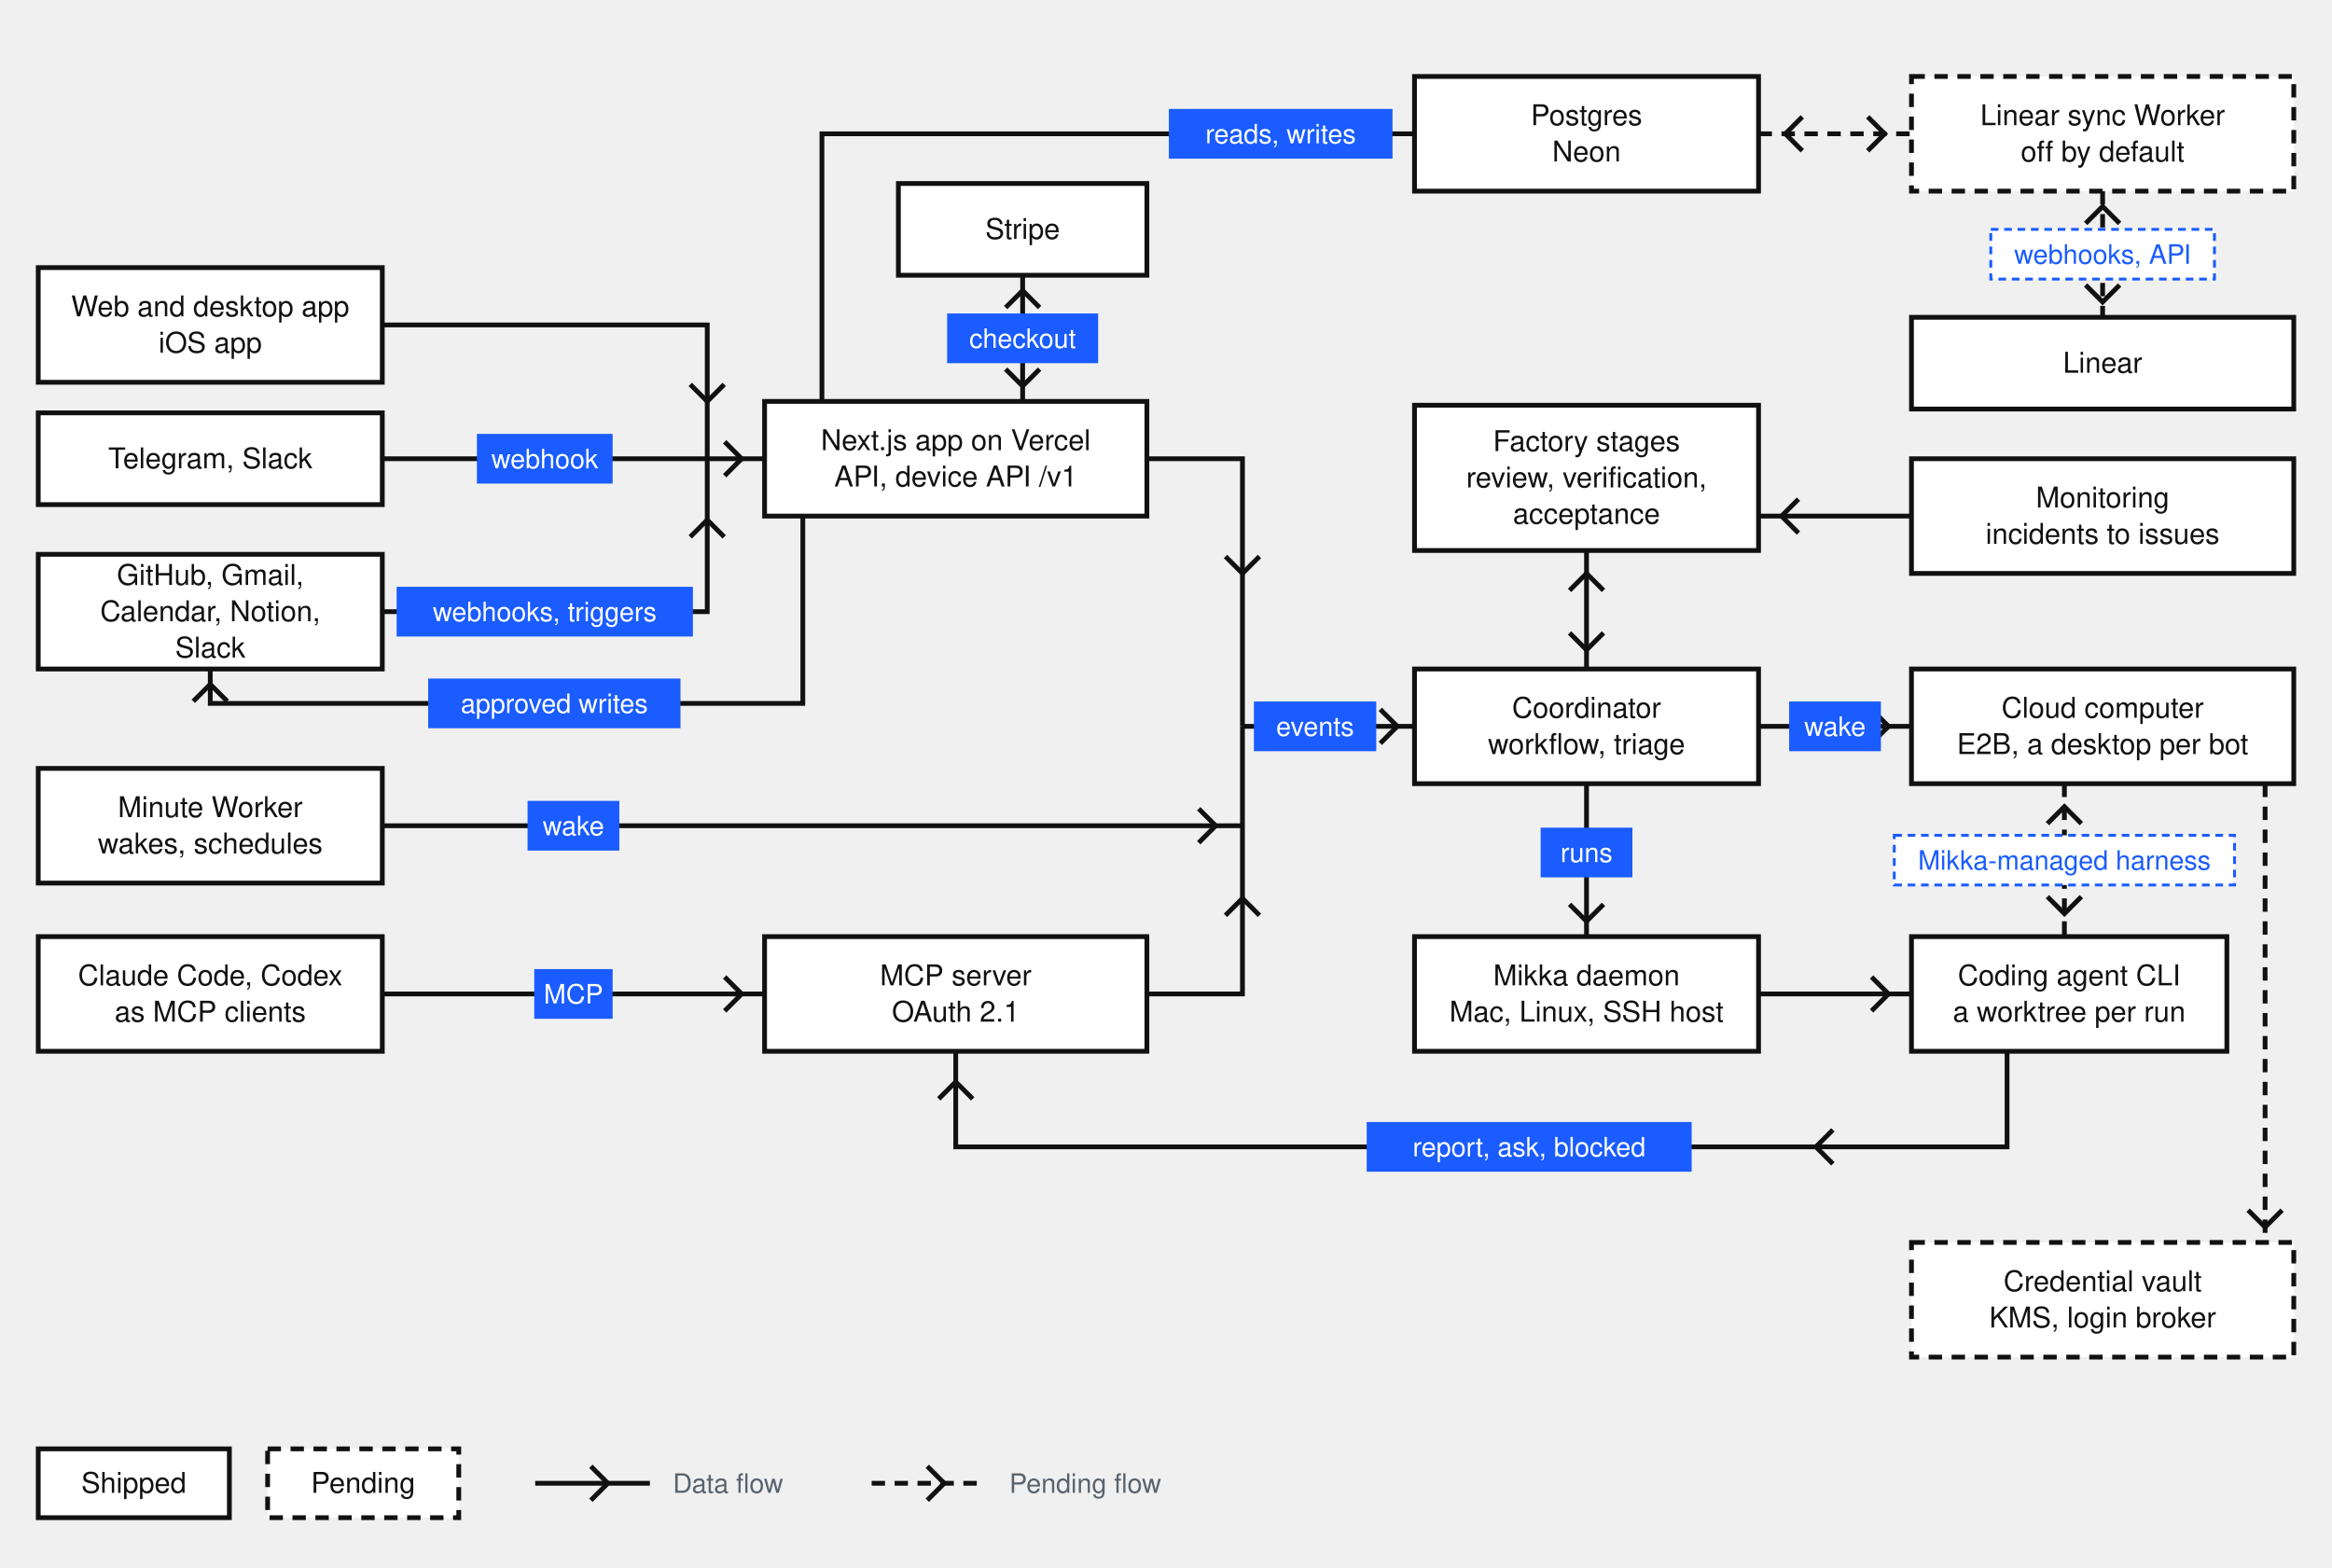
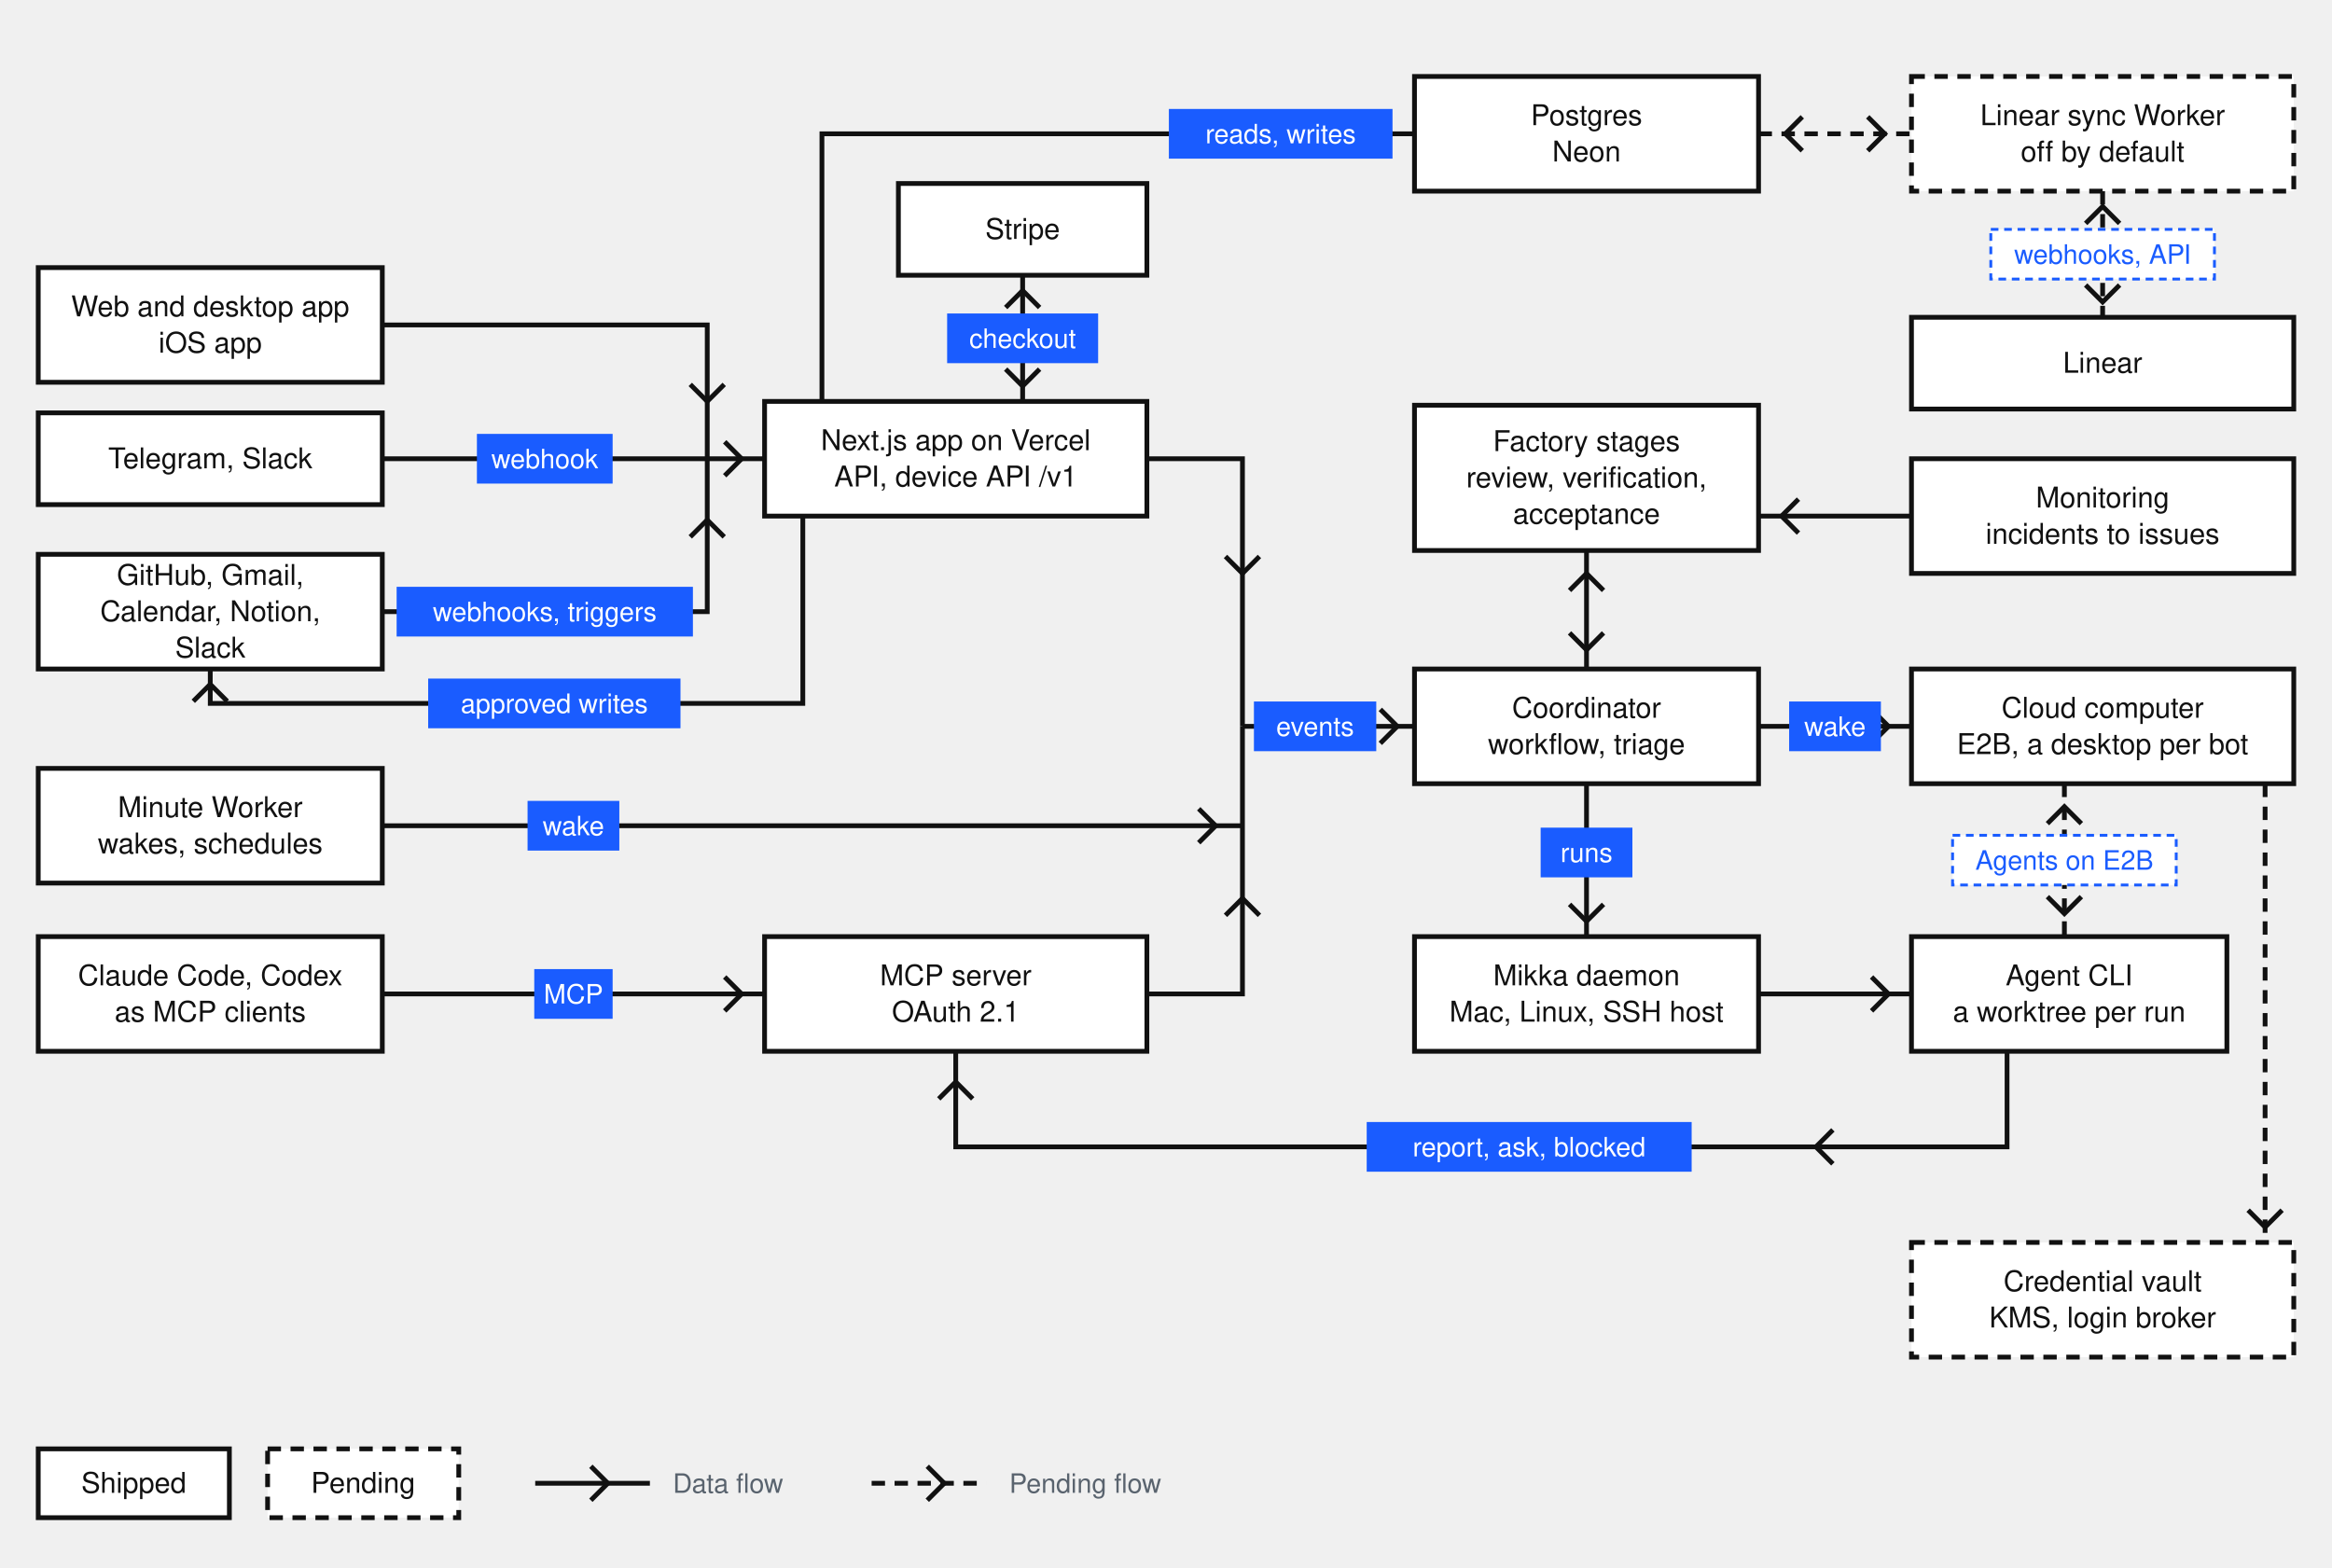
<svg xmlns="http://www.w3.org/2000/svg" width="1220" height="820" viewBox="0 0 1220 820" font-family="-apple-system, BlinkMacSystemFont, &quot;Segoe UI&quot;, Helvetica, Arial, &quot;PingFang SC&quot;, &quot;Noto Sans CJK SC&quot;, &quot;Microsoft YaHei&quot;, sans-serif" role="img" aria-label="Mikka architecture">
  <path d="M200 170 L370 170 L370 240" fill="none" stroke="#111111" stroke-width="2.5" />
  <path d="M362 202 L370 210 L378 202" fill="none" stroke="#111111" stroke-width="2.5" stroke-linecap="square" stroke-linejoin="miter" />
  <path d="M200 320 L370 320 L370 240" fill="none" stroke="#111111" stroke-width="2.5" />
  <path d="M362 280 L370 272 L378 280" fill="none" stroke="#111111" stroke-width="2.5" stroke-linecap="square" stroke-linejoin="miter" />
  <path d="M200 240 L400 240" fill="none" stroke="#111111" stroke-width="2.5" />
  <path d="M380 232 L388 240 L380 248" fill="none" stroke="#111111" stroke-width="2.5" stroke-linecap="square" stroke-linejoin="miter" />
  <rect x="249.5" y="227" width="71" height="26" fill="#1a5cff" />
  <text x="285" y="245" text-anchor="middle" font-size="14" fill="#ffffff">webhook</text>
  <rect x="207.5" y="307" width="155" height="26" fill="#1a5cff" />
  <text x="285" y="325" text-anchor="middle" font-size="14" fill="#ffffff">webhooks, triggers</text>
  <path d="M420 270 L420 368 L110 368 L110 350" fill="none" stroke="#111111" stroke-width="2.5" />
  <path d="M102 366 L110 358 L118 366" fill="none" stroke="#111111" stroke-width="2.5" stroke-linecap="square" stroke-linejoin="miter" />
  <rect x="224" y="355" width="132" height="26" fill="#1a5cff" />
  <text x="290" y="373" text-anchor="middle" font-size="14" fill="#ffffff">approved writes</text>
  <path d="M535 144 L535 210" fill="none" stroke="#111111" stroke-width="2.5" />
  <path d="M527 194 L535 202 L543 194" fill="none" stroke="#111111" stroke-width="2.5" stroke-linecap="square" stroke-linejoin="miter" />
  <path d="M527 160 L535 152 L543 160" fill="none" stroke="#111111" stroke-width="2.5" stroke-linecap="square" stroke-linejoin="miter" />
  <rect x="495.5" y="164" width="79" height="26" fill="#1a5cff" />
  <text x="535" y="182" text-anchor="middle" font-size="14" fill="#ffffff">checkout</text>
  <path d="M200 520 L400 520" fill="none" stroke="#111111" stroke-width="2.5" />
  <path d="M380 512 L388 520 L380 528" fill="none" stroke="#111111" stroke-width="2.5" stroke-linecap="square" stroke-linejoin="miter" />
  <rect x="279.5" y="507" width="41" height="26" fill="#1a5cff" />
  <text x="300" y="525" text-anchor="middle" font-size="14" fill="#ffffff">MCP</text>
  <path d="M430 210 L430 70 L740 70" fill="none" stroke="#111111" stroke-width="2.5" />
  <path d="M720 62 L728 70 L720 78" fill="none" stroke="#111111" stroke-width="2.5" stroke-linecap="square" stroke-linejoin="miter" />
  <rect x="611.5" y="57" width="117" height="26" fill="#1a5cff" />
  <text x="670" y="75" text-anchor="middle" font-size="14" fill="#ffffff">reads, writes</text>
  <path d="M920 70 L1000 70" fill="none" stroke="#111111" stroke-width="2.5" stroke-dasharray="7 5" />
  <path d="M942 62 L934 70 L942 78" fill="none" stroke="#111111" stroke-width="2.5" stroke-linecap="square" stroke-linejoin="miter" />
  <path d="M978 62 L986 70 L978 78" fill="none" stroke="#111111" stroke-width="2.5" stroke-linecap="square" stroke-linejoin="miter" />
  <path d="M1100 100 L1100 166" fill="none" stroke="#111111" stroke-width="2.5" stroke-dasharray="7 5" />
  <path d="M1092 150 L1100 158 L1108 150" fill="none" stroke="#111111" stroke-width="2.5" stroke-linecap="square" stroke-linejoin="miter" />
  <path d="M1092 116 L1100 108 L1108 116" fill="none" stroke="#111111" stroke-width="2.5" stroke-linecap="square" stroke-linejoin="miter" />
  <rect x="1041.5" y="120" width="117" height="26" fill="#ffffff" stroke="#1a5cff" stroke-width="1.5" stroke-dasharray="4 3" />
  <text x="1100" y="138" text-anchor="middle" font-size="14" fill="#1a5cff">webhooks, API</text>
  <path d="M600 240 L650 240 L650 380" fill="none" stroke="#111111" stroke-width="2.5" />
  <path d="M642 292 L650 300 L658 292" fill="none" stroke="#111111" stroke-width="2.5" stroke-linecap="square" stroke-linejoin="miter" />
  <path d="M600 520 L650 520 L650 380" fill="none" stroke="#111111" stroke-width="2.5" />
  <path d="M642 478 L650 470 L658 478" fill="none" stroke="#111111" stroke-width="2.5" stroke-linecap="square" stroke-linejoin="miter" />
  <path d="M650 380 L740 380" fill="none" stroke="#111111" stroke-width="2.5" />
  <path d="M723 372 L731 380 L723 388" fill="none" stroke="#111111" stroke-width="2.5" stroke-linecap="square" stroke-linejoin="miter" />
  <rect x="656" y="367" width="64" height="26" fill="#1a5cff" />
  <text x="688" y="385" text-anchor="middle" font-size="14" fill="#ffffff">events</text>
  <path d="M200 432 L650 432" fill="none" stroke="#111111" stroke-width="2.5" />
  <path d="M628 424 L636 432 L628 440" fill="none" stroke="#111111" stroke-width="2.5" stroke-linecap="square" stroke-linejoin="miter" />
  <rect x="276" y="419" width="48" height="26" fill="#1a5cff" />
  <text x="300" y="437" text-anchor="middle" font-size="14" fill="#ffffff">wake</text>
  <path d="M830 288 L830 350" fill="none" stroke="#111111" stroke-width="2.5" />
  <path d="M822 308 L830 300 L838 308" fill="none" stroke="#111111" stroke-width="2.5" stroke-linecap="square" stroke-linejoin="miter" />
  <path d="M822 332 L830 340 L838 332" fill="none" stroke="#111111" stroke-width="2.5" stroke-linecap="square" stroke-linejoin="miter" />
  <path d="M1000 270 L920 270" fill="none" stroke="#111111" stroke-width="2.5" />
  <path d="M940 262 L932 270 L940 278" fill="none" stroke="#111111" stroke-width="2.5" stroke-linecap="square" stroke-linejoin="miter" />
  <path d="M920 380 L1000 380" fill="none" stroke="#111111" stroke-width="2.5" />
  <path d="M980 372 L988 380 L980 388" fill="none" stroke="#111111" stroke-width="2.5" stroke-linecap="square" stroke-linejoin="miter" />
  <rect x="936" y="367" width="48" height="26" fill="#1a5cff" />
  <text x="960" y="385" text-anchor="middle" font-size="14" fill="#ffffff">wake</text>
  <path d="M830 410 L830 490" fill="none" stroke="#111111" stroke-width="2.5" />
  <path d="M822 474 L830 482 L838 474" fill="none" stroke="#111111" stroke-width="2.5" stroke-linecap="square" stroke-linejoin="miter" />
  <rect x="806" y="433" width="48" height="26" fill="#1a5cff" />
  <text x="830" y="451" text-anchor="middle" font-size="14" fill="#ffffff">runs</text>
  <path d="M920 520 L1000 520" fill="none" stroke="#111111" stroke-width="2.5" />
  <path d="M980 512 L988 520 L980 528" fill="none" stroke="#111111" stroke-width="2.5" stroke-linecap="square" stroke-linejoin="miter" />
  <path d="M1080 410 L1080 490" fill="none" stroke="#111111" stroke-width="2.5" stroke-dasharray="7 5" />
  <path d="M1072 430 L1080 422 L1088 430" fill="none" stroke="#111111" stroke-width="2.5" stroke-linecap="square" stroke-linejoin="miter" />
  <path d="M1072 470 L1080 478 L1088 470" fill="none" stroke="#111111" stroke-width="2.5" stroke-linecap="square" stroke-linejoin="miter" />
-   <rect x="991" y="437" width="178" height="26" fill="#ffffff" stroke="#1a5cff" stroke-width="1.5" stroke-dasharray="4 3" />
-   <text x="1080" y="455" text-anchor="middle" font-size="14" fill="#1a5cff">Mikka-managed harness</text>
+   <rect x="1021.5" y="437" width="117" height="26" fill="#ffffff" stroke="#1a5cff" stroke-width="1.5" stroke-dasharray="4 3" />
+   <text x="1080" y="455" text-anchor="middle" font-size="14" fill="#1a5cff">Agents on E2B</text>
  <path d="M1185 410 L1185 650" fill="none" stroke="#111111" stroke-width="2.5" stroke-dasharray="7 5" />
  <path d="M1177 634 L1185 642 L1193 634" fill="none" stroke="#111111" stroke-width="2.5" stroke-linecap="square" stroke-linejoin="miter" />
  <path d="M1050 550 L1050 600 L500 600 L500 550" fill="none" stroke="#111111" stroke-width="2.5" />
  <path d="M958 592 L950 600 L958 608" fill="none" stroke="#111111" stroke-width="2.5" stroke-linecap="square" stroke-linejoin="miter" />
  <path d="M492 574 L500 566 L508 574" fill="none" stroke="#111111" stroke-width="2.5" stroke-linecap="square" stroke-linejoin="miter" />
  <rect x="715" y="587" width="170" height="26" fill="#1a5cff" />
  <text x="800" y="605" text-anchor="middle" font-size="14" fill="#ffffff">report, ask, blocked</text>
  <rect x="20" y="140" width="180" height="60" fill="#ffffff" stroke="#111111" stroke-width="2.5" />
  <text x="110" y="165.5" text-anchor="middle" font-size="15" fill="#111111">Web and desktop app</text>
  <text x="110" y="184.5" text-anchor="middle" font-size="15" fill="#111111">iOS app</text>
  <rect x="20" y="216" width="180" height="48" fill="#ffffff" stroke="#111111" stroke-width="2.5" />
  <text x="110" y="245" text-anchor="middle" font-size="15" fill="#111111">Telegram, Slack</text>
  <rect x="20" y="290" width="180" height="60" fill="#ffffff" stroke="#111111" stroke-width="2.5" />
  <text x="110" y="306" text-anchor="middle" font-size="15" fill="#111111">GitHub, Gmail,</text>
  <text x="110" y="325" text-anchor="middle" font-size="15" fill="#111111">Calendar, Notion,</text>
  <text x="110" y="344" text-anchor="middle" font-size="15" fill="#111111">Slack</text>
  <rect x="20" y="402" width="180" height="60" fill="#ffffff" stroke="#111111" stroke-width="2.5" />
  <text x="110" y="427.5" text-anchor="middle" font-size="15" fill="#111111">Minute Worker</text>
  <text x="110" y="446.5" text-anchor="middle" font-size="15" fill="#111111">wakes, schedules</text>
  <rect x="20" y="490" width="180" height="60" fill="#ffffff" stroke="#111111" stroke-width="2.5" />
  <text x="110" y="515.5" text-anchor="middle" font-size="15" fill="#111111">Claude Code, Codex</text>
  <text x="110" y="534.5" text-anchor="middle" font-size="15" fill="#111111">as MCP clients</text>
  <rect x="470" y="96" width="130" height="48" fill="#ffffff" stroke="#111111" stroke-width="2.5" />
  <text x="535" y="125" text-anchor="middle" font-size="15" fill="#111111">Stripe</text>
  <rect x="400" y="210" width="200" height="60" fill="#ffffff" stroke="#111111" stroke-width="2.5" />
  <text x="500" y="235.5" text-anchor="middle" font-size="15" fill="#111111">Next.js app on Vercel</text>
  <text x="500" y="254.5" text-anchor="middle" font-size="15" fill="#111111">API, device API /v1</text>
  <rect x="400" y="490" width="200" height="60" fill="#ffffff" stroke="#111111" stroke-width="2.5" />
  <text x="500" y="515.5" text-anchor="middle" font-size="15" fill="#111111">MCP server</text>
  <text x="500" y="534.5" text-anchor="middle" font-size="15" fill="#111111">OAuth 2.1</text>
  <rect x="740" y="40" width="180" height="60" fill="#ffffff" stroke="#111111" stroke-width="2.5" />
  <text x="830" y="65.5" text-anchor="middle" font-size="15" fill="#111111">Postgres</text>
  <text x="830" y="84.5" text-anchor="middle" font-size="15" fill="#111111">Neon</text>
  <rect x="740" y="212" width="180" height="76" fill="#ffffff" stroke="#111111" stroke-width="2.5" />
  <text x="830" y="236" text-anchor="middle" font-size="15" fill="#111111">Factory stages</text>
  <text x="830" y="255" text-anchor="middle" font-size="15" fill="#111111">review, verification,</text>
  <text x="830" y="274" text-anchor="middle" font-size="15" fill="#111111">acceptance</text>
  <rect x="740" y="350" width="180" height="60" fill="#ffffff" stroke="#111111" stroke-width="2.5" />
  <text x="830" y="375.5" text-anchor="middle" font-size="15" fill="#111111">Coordinator</text>
  <text x="830" y="394.5" text-anchor="middle" font-size="15" fill="#111111">workflow, triage</text>
  <rect x="740" y="490" width="180" height="60" fill="#ffffff" stroke="#111111" stroke-width="2.5" />
  <text x="830" y="515.5" text-anchor="middle" font-size="15" fill="#111111">Mikka daemon</text>
  <text x="830" y="534.5" text-anchor="middle" font-size="15" fill="#111111">Mac, Linux, SSH host</text>
  <rect x="1000" y="40" width="200" height="60" fill="#ffffff" stroke="#111111" stroke-width="2.5" stroke-dasharray="7 5" />
  <text x="1100" y="65.5" text-anchor="middle" font-size="15" fill="#111111">Linear sync Worker</text>
  <text x="1100" y="84.5" text-anchor="middle" font-size="15" fill="#111111">off by default</text>
  <rect x="1000" y="166" width="200" height="48" fill="#ffffff" stroke="#111111" stroke-width="2.5" />
  <text x="1100" y="195" text-anchor="middle" font-size="15" fill="#111111">Linear</text>
  <rect x="1000" y="240" width="200" height="60" fill="#ffffff" stroke="#111111" stroke-width="2.5" />
  <text x="1100" y="265.5" text-anchor="middle" font-size="15" fill="#111111">Monitoring</text>
  <text x="1100" y="284.5" text-anchor="middle" font-size="15" fill="#111111">incidents to issues</text>
  <rect x="1000" y="350" width="200" height="60" fill="#ffffff" stroke="#111111" stroke-width="2.5" />
  <text x="1100" y="375.5" text-anchor="middle" font-size="15" fill="#111111">Cloud computer</text>
  <text x="1100" y="394.5" text-anchor="middle" font-size="15" fill="#111111">E2B, a desktop per bot</text>
  <rect x="1000" y="490" width="165" height="60" fill="#ffffff" stroke="#111111" stroke-width="2.5" />
-   <text x="1082.5" y="515.5" text-anchor="middle" font-size="15" fill="#111111">Coding agent CLI</text>
+   <text x="1082.5" y="515.5" text-anchor="middle" font-size="15" fill="#111111">Agent CLI</text>
  <text x="1082.5" y="534.5" text-anchor="middle" font-size="15" fill="#111111">a worktree per run</text>
  <rect x="1000" y="650" width="200" height="60" fill="#ffffff" stroke="#111111" stroke-width="2.5" stroke-dasharray="7 5" />
  <text x="1100" y="675.5" text-anchor="middle" font-size="15" fill="#111111">Credential vault</text>
  <text x="1100" y="694.5" text-anchor="middle" font-size="15" fill="#111111">KMS, login broker</text>
  <rect x="20" y="758" width="100" height="36" fill="#ffffff" stroke="#111111" stroke-width="2.5" />
  <text x="70" y="781" text-anchor="middle" font-size="15" fill="#111111">Shipped</text>
  <rect x="140" y="758" width="100" height="36" fill="#ffffff" stroke="#111111" stroke-width="2.5" stroke-dasharray="7 5" />
  <text x="190" y="781" text-anchor="middle" font-size="15" fill="#111111">Pending</text>
  <path d="M280 776 L340 776" fill="none" stroke="#111111" stroke-width="2.5" />
  <path d="M310 768 L318 776 L310 784" fill="none" stroke="#111111" stroke-width="2.5" stroke-linecap="square" stroke-linejoin="miter" />
  <text x="352" y="781" font-size="14" fill="#59636e">Data flow</text>
  <path d="M456 776 L516 776" fill="none" stroke="#111111" stroke-width="2.5" stroke-dasharray="7 5" />
  <path d="M486 768 L494 776 L486 784" fill="none" stroke="#111111" stroke-width="2.5" stroke-linecap="square" stroke-linejoin="miter" />
  <text x="528" y="781" font-size="14" fill="#59636e">Pending flow</text>
</svg>
